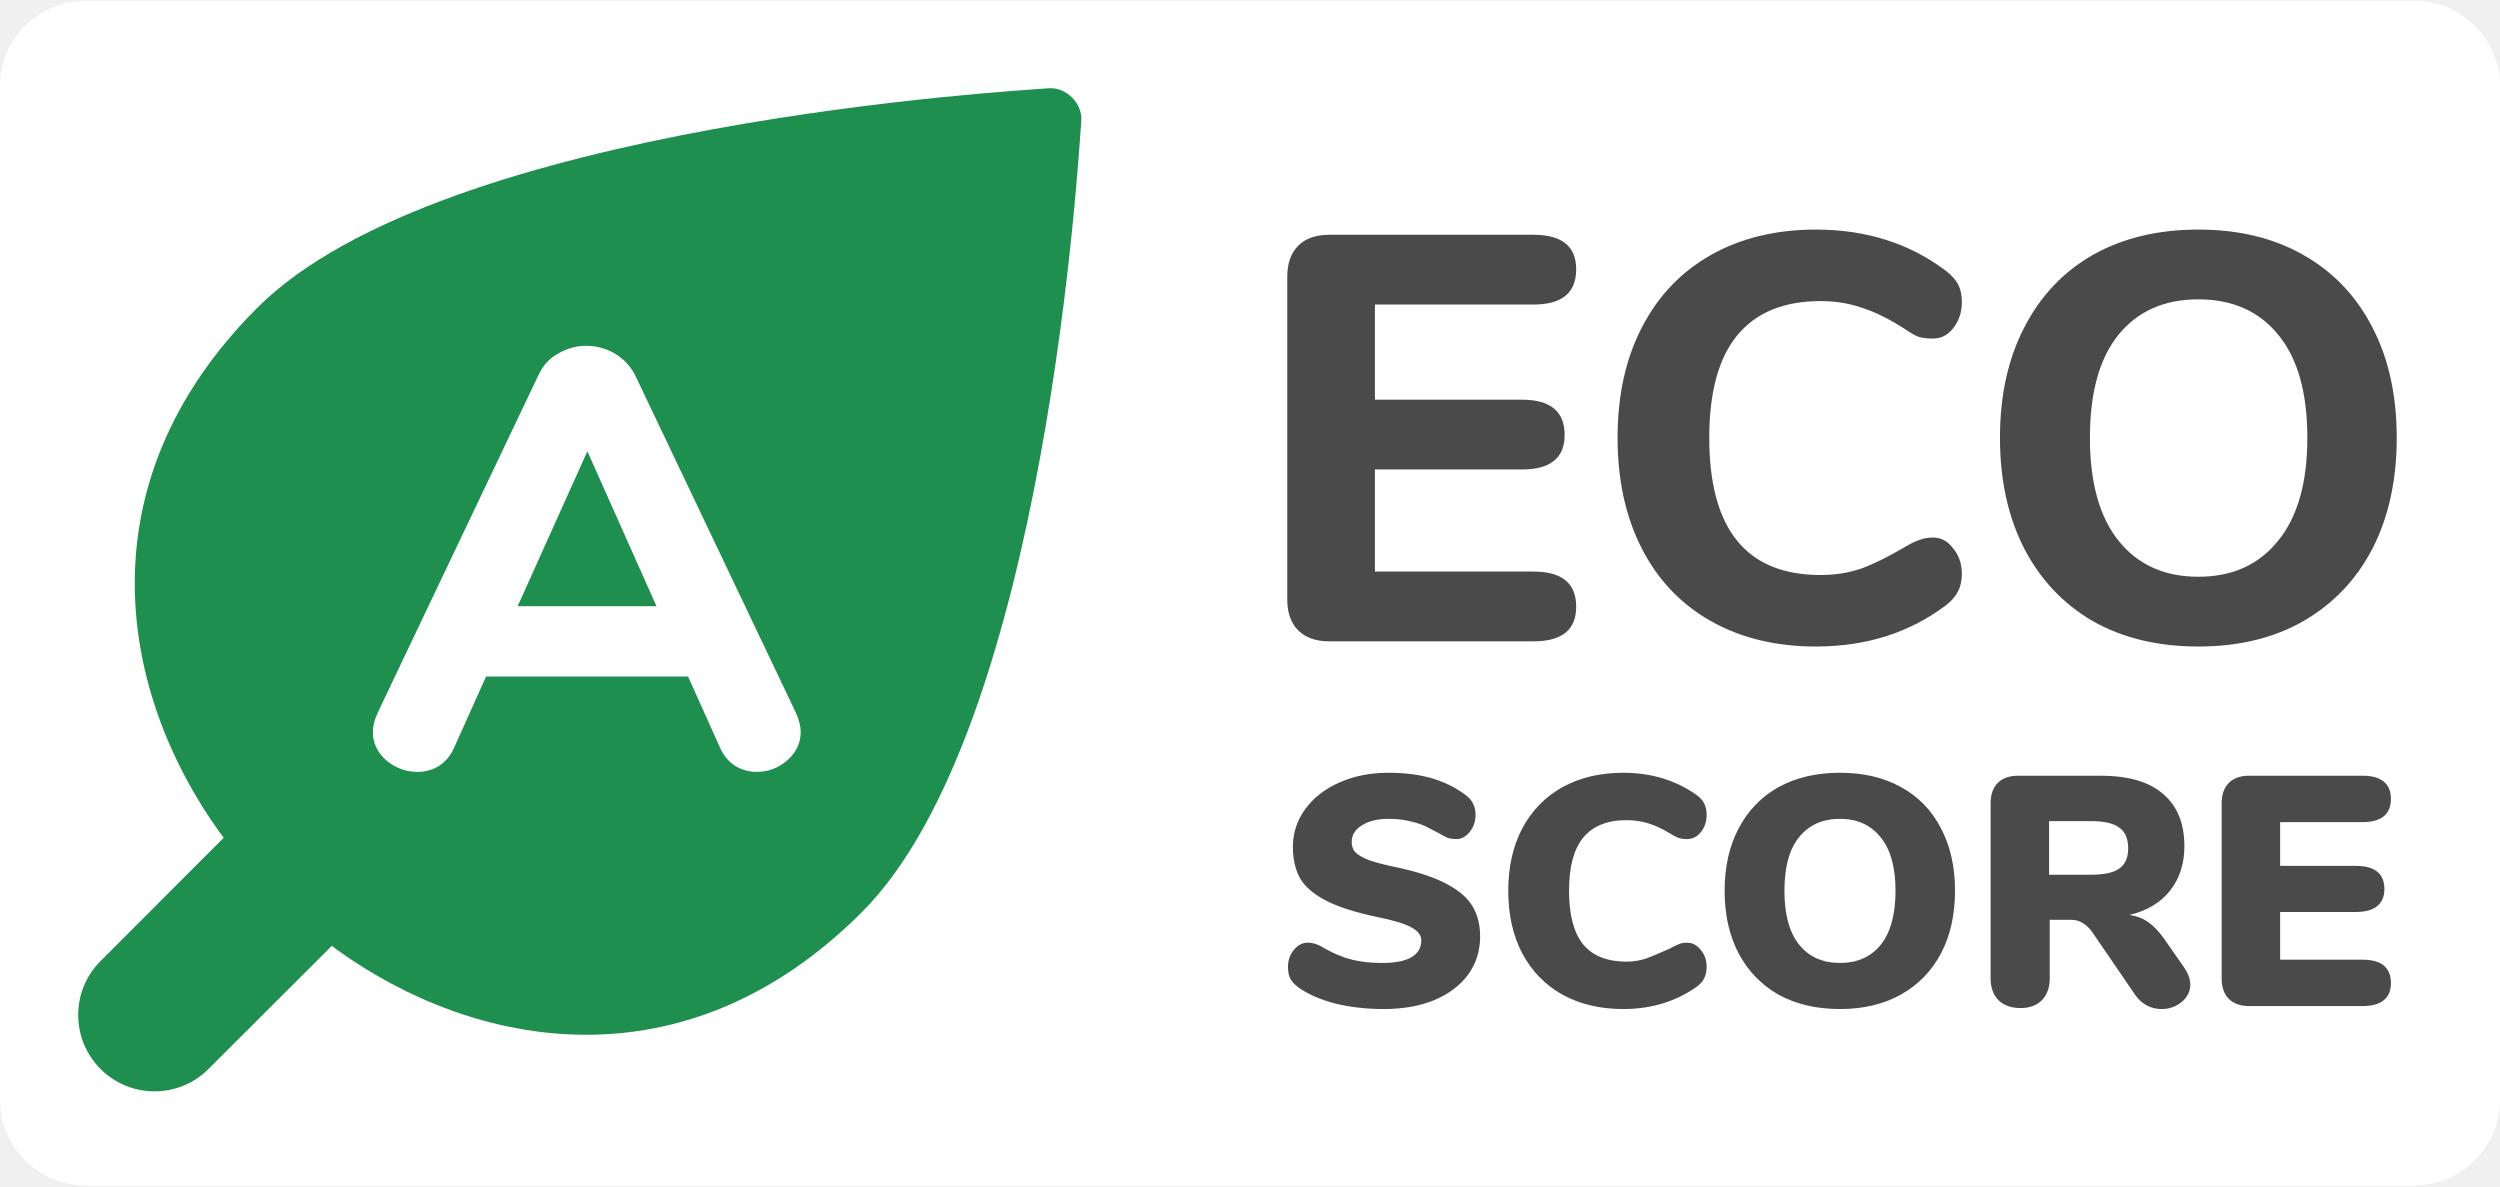
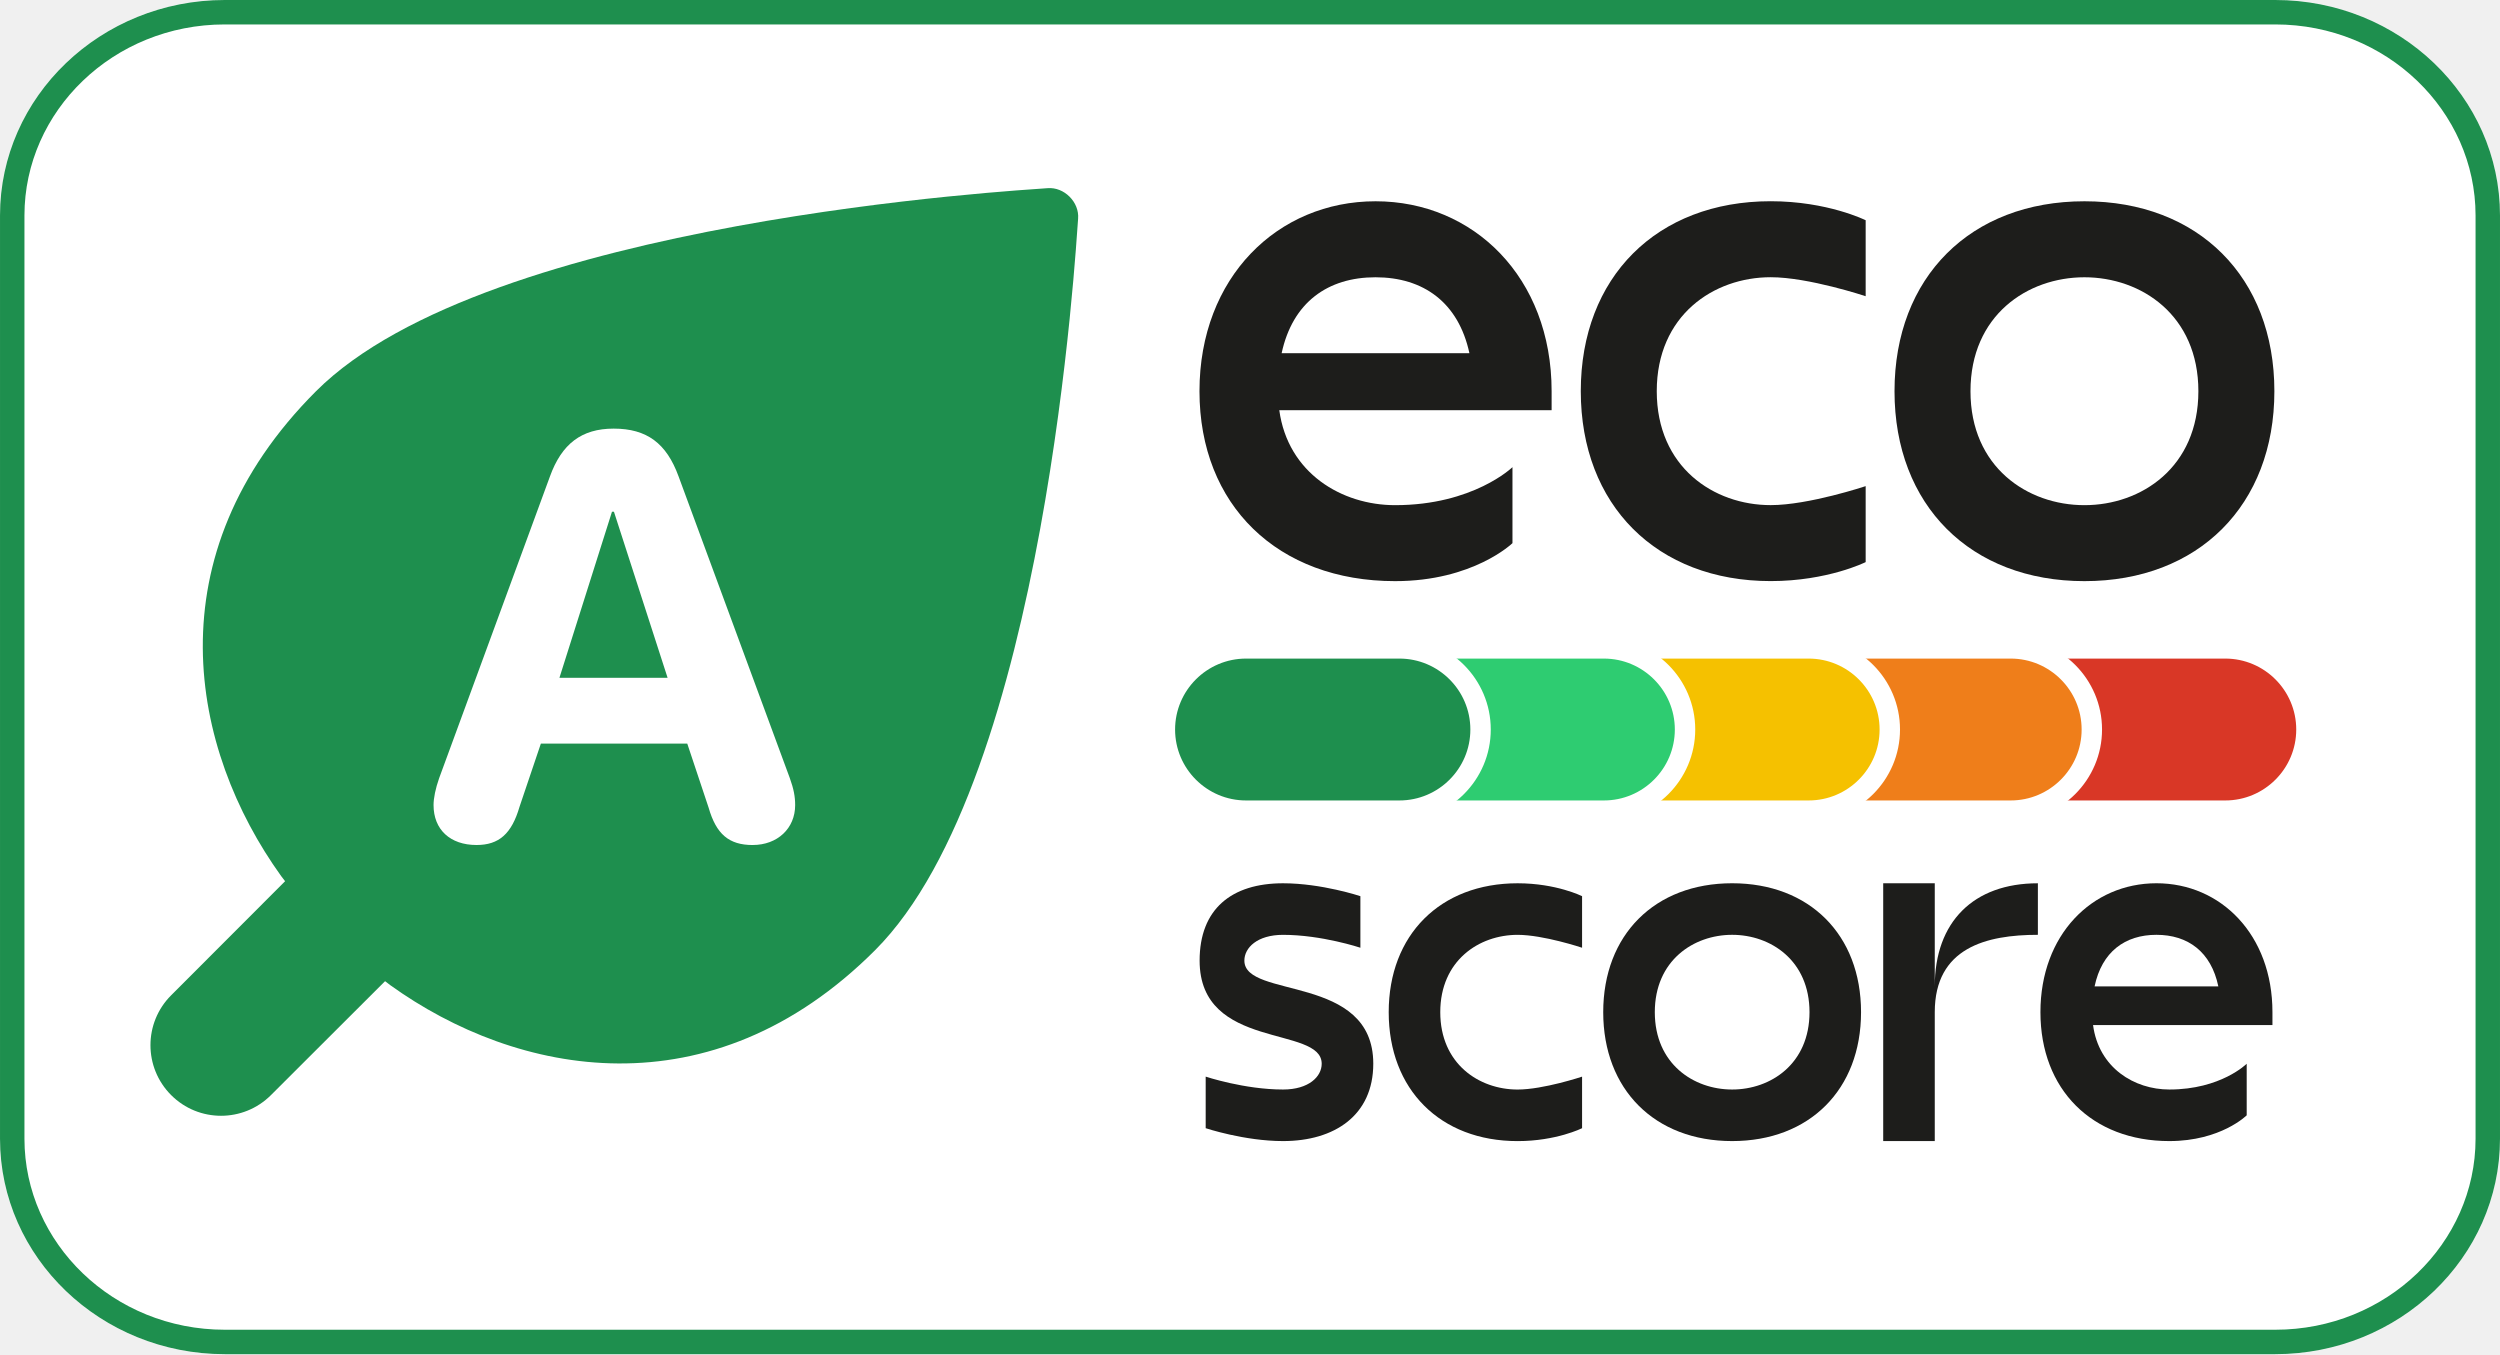
- <svg xmlns="http://www.w3.org/2000/svg" width="274" height="130" viewBox="0 0 1377.625 652.782" fill="none" version="1.1" id="svg20">
-   <rect style="fill:#ffffff;stroke-width:0.973" id="rect3193" width="1377.625" height="652.782" x="0" y="0" ry="47.219" />
-   <g clip-path="url(#clip0)" id="g10" transform="translate(-111.1875,-50.10901)">
-     <g clip-path="url(#clip1)" id="g6">
-       <path d="m 688.832,98.344 c 9.874,-0.833 19.022,8.316 18.189,18.19 -1.213,14.061 -18.725,333.622 -120.986,435.883 -98.014,98.014 -213.504,75.007 -288.915,20.795 -0.909,-0.653 -1.933,-1.439 -3.058,-2.343 l -67.981,67.886 c -16.426,16.425 -43.057,16.425 -59.482,0 -16.426,-16.426 -16.426,-43.057 0,-59.482 l 67.897,-67.97 c -0.908,-1.13 -1.698,-2.158 -2.354,-3.069 C 177.93,432.823 154.922,317.333 252.937,219.319 355.198,117.057 674.758,99.546 688.832,98.344 Z" fill="#1e8f4e" id="path2" />
-       <path d="m 549.79,442.531 c 1.751,3.94 2.627,7.443 2.627,10.508 0,6.13 -2.517,11.384 -7.553,15.762 -4.816,4.16 -10.398,6.239 -16.747,6.239 -4.159,0 -8.1,-1.094 -11.822,-3.283 -3.721,-2.409 -6.567,-5.911 -8.538,-10.509 L 490.353,422.5 h -111.32 l -17.405,38.748 c -1.97,4.598 -4.816,8.1 -8.537,10.509 -3.503,2.189 -7.444,3.283 -11.822,3.283 -6.349,0 -12.041,-2.079 -17.076,-6.239 -5.035,-4.378 -7.553,-9.632 -7.553,-15.762 0,-3.065 0.876,-6.568 2.627,-10.508 L 407.93,256.339 c 2.408,-5.254 6.02,-9.194 10.837,-11.821 4.816,-2.846 9.96,-4.269 15.433,-4.269 5.692,0 10.946,1.423 15.763,4.269 4.816,2.846 8.538,6.786 11.165,11.821 z m -153.353,-58.78 h 76.512 l -38.092,-85.379 z" fill="#ffffff" id="path4" />
+ <svg xmlns="http://www.w3.org/2000/svg" width="240" height="130" viewBox="0 0 240 130" version="1.1" id="svg2032">
+   <defs id="defs2029">
+     <clipPath clipPathUnits="userSpaceOnUse" id="clipPath1836">
+       <path d="m -576.406,-131.683 h 841.89 v 595.276 H -576.406 Z" id="path1838" style="stroke-width:1" />
+     </clipPath>
+     <clipPath clipPathUnits="userSpaceOnUse" id="clipPath1817">
+       <path d="m -480.445,-91.617 h 841.89 v 595.276 H -480.445 Z" id="path1819" style="stroke-width:1" />
+     </clipPath>
+     <clipPath clipPathUnits="userSpaceOnUse" id="clipPath1872">
+       <path d="m -488.313,-132.237 h 841.89 v 595.276 H -488.313 Z" id="path1874" style="stroke-width:1" />
+     </clipPath>
+     <clipPath clipPathUnits="userSpaceOnUse" id="clipPath1878">
+       <path d="m -519.714,-136.177 h 841.89 v 595.276 H -519.714 Z" id="path1880" style="stroke-width:1" />
+     </clipPath>
+     <clipPath clipPathUnits="userSpaceOnUse" id="clipPath1886">
+       <path d="m -521.325,-134.642 h 841.89 v 595.276 H -521.325 Z" id="path1888" style="stroke-width:1" />
+     </clipPath>
+     <clipPath clipPathUnits="userSpaceOnUse" id="clipPath1892">
+       <path d="m -532.144,-130.648 h 841.89 v 595.276 H -532.144 Z" id="path1894" style="stroke-width:1" />
+     </clipPath>
+     <clipPath clipPathUnits="userSpaceOnUse" id="clipPath1898">
+       <path d="m -500.02,-102.749 h 841.89 v 595.276 H -500.02 Z" id="path1900" style="stroke-width:1" />
+     </clipPath>
+     <clipPath clipPathUnits="userSpaceOnUse" id="clipPath1904">
+       <path d="m -522.55,-115.224 h 841.89 v 595.276 H -522.55 Z" id="path1906" style="stroke-width:1" />
+     </clipPath>
+     <clipPath clipPathUnits="userSpaceOnUse" id="clipPath1910">
+       <path d="m -561.373,-85.195 h 841.89 v 595.276 H -561.373 Z" id="path1912" style="stroke-width:1" />
+     </clipPath>
+     <clipPath clipPathUnits="userSpaceOnUse" id="clipPath1916">
+       <path d="m -562.786,-87.568 h 841.89 v 595.276 H -562.786 Z" id="path1918" style="stroke-width:1" />
+     </clipPath>
+     <clipPath clipPathUnits="userSpaceOnUse" id="clipPath1593">
+       <path d="m -503.056,-291.809 h 841.89 v 595.276 H -503.056 Z" id="path1595" style="stroke-width:1" />
+     </clipPath>
+     <clipPath clipPathUnits="userSpaceOnUse" id="clipPath1929">
+       <path d="m -503.055,-239.322 h 841.89 v 595.276 H -503.055 Z" id="path1931" style="stroke-width:1" />
+     </clipPath>
+     <clipPath clipPathUnits="userSpaceOnUse" id="clipPath1605">
+       <path d="m -427.382,-279.942 h 841.89 v 595.276 H -427.382 Z" id="path1607" style="stroke-width:1" />
+     </clipPath>
+     <clipPath clipPathUnits="userSpaceOnUse" id="clipPath1618">
+       <path d="m -458.785,-283.881 h 841.89 v 595.276 H -458.785 Z" id="path1620" style="stroke-width:1" />
+     </clipPath>
+     <clipPath clipPathUnits="userSpaceOnUse" id="clipPath1611">
+       <path d="M -460.394,-282.347 H 381.496 V 312.929 H -460.394 Z" id="path1613" style="stroke-width:1" />
+     </clipPath>
+     <clipPath clipPathUnits="userSpaceOnUse" id="clipPath1599">
+       <path d="m -471.214,-278.353 h 841.89 v 595.276 H -471.214 Z" id="path1601" style="stroke-width:1" />
+     </clipPath>
+     <clipPath clipPathUnits="userSpaceOnUse" id="clipPath1624">
+       <path d="m -441.091,-250.452 h 841.89 v 595.276 H -441.091 Z" id="path1626" style="stroke-width:1" />
+     </clipPath>
+     <clipPath clipPathUnits="userSpaceOnUse" id="clipPath1630">
+       <path d="m -461.62,-262.929 h 841.89 v 595.276 H -461.62 Z" id="path1632" style="stroke-width:1" />
+     </clipPath>
+     <clipPath clipPathUnits="userSpaceOnUse" id="clipPath1636">
+       <path d="m -478.601,-250.452 h 841.89 v 595.276 H -478.601 Z" id="path1638" style="stroke-width:1" />
+     </clipPath>
+     <clipPath clipPathUnits="userSpaceOnUse" id="clipPath1642">
+       <path d="m -420.708,-232.9 h 841.89 v 595.276 H -420.708 Z" id="path1644" style="stroke-width:1" />
+     </clipPath>
+     <clipPath clipPathUnits="userSpaceOnUse" id="clipPath1922">
+       <path d="m -422.121,-235.273 h 841.89 v 595.276 H -422.121 Z" id="path1924" style="stroke-width:1" />
+     </clipPath>
+     <clipPath clipPathUnits="userSpaceOnUse" id="clipPath1866">
+       <path d="m -625.833,-291.809 h 841.89 v 595.276 H -625.833 Z" id="path1868" style="stroke-width:1" />
+     </clipPath>
+     <clipPath clipPathUnits="userSpaceOnUse" id="clipPath1717">
+       <path d="m -625.833,-239.322 h 841.89 v 595.276 H -625.833 Z" id="path1719" style="stroke-width:1" />
+     </clipPath>
+     <clipPath clipPathUnits="userSpaceOnUse" id="clipPath1729">
+       <path d="m -542.292,-239.322 h 841.89 v 595.276 H -542.292 Z" id="path1731" style="stroke-width:1" />
+     </clipPath>
+     <clipPath clipPathUnits="userSpaceOnUse" id="clipPath1735">
+       <path d="m -586.469,-262.929 h 841.89 v 595.276 H -586.469 Z" id="path1737" style="stroke-width:1" />
+     </clipPath>
+     <clipPath clipPathUnits="userSpaceOnUse" id="clipPath1741">
+       <path d="m -601.379,-250.452 h 841.89 v 595.276 H -601.379 Z" id="path1743" style="stroke-width:1" />
+     </clipPath>
+     <clipPath clipPathUnits="userSpaceOnUse" id="clipPath1747">
+       <path d="m -550.161,-279.942 h 841.89 v 595.276 H -550.161 Z" id="path1749" style="stroke-width:1" />
+     </clipPath>
+     <clipPath clipPathUnits="userSpaceOnUse" id="clipPath1759">
+       <path d="m -581.562,-283.881 h 841.89 v 595.276 H -581.562 Z" id="path1761" style="stroke-width:1" />
+     </clipPath>
+     <clipPath clipPathUnits="userSpaceOnUse" id="clipPath1765">
+       <path d="M -583.172,-282.347 H 258.718 V 312.929 H -583.172 Z" id="path1767" style="stroke-width:1" />
+     </clipPath>
+     <clipPath clipPathUnits="userSpaceOnUse" id="clipPath1773">
+       <path d="m -593.991,-278.353 h 841.89 v 595.276 H -593.991 Z" id="path1775" style="stroke-width:1" />
+     </clipPath>
+     <clipPath clipPathUnits="userSpaceOnUse" id="clipPath1779">
+       <path d="m -563.464,-232.9 h 841.89 v 595.276 H -563.464 Z" id="path1781" style="stroke-width:1" />
+     </clipPath>
+     <clipPath clipPathUnits="userSpaceOnUse" id="clipPath1785">
+       <path d="m -564.877,-235.273 h 841.89 v 595.276 H -564.877 Z" id="path1787" style="stroke-width:1" />
+     </clipPath>
+     <clipPath clipPathUnits="userSpaceOnUse" id="clipPath1792">
+       <path d="m -503.055,-216.392 h 841.89 v 595.276 H -503.055 Z" id="path1794" style="stroke-width:1" />
+     </clipPath>
+     <clipPath clipPathUnits="userSpaceOnUse" id="clipPath1753">
+       <path d="m -503.055,-163.905 h 841.89 v 595.276 H -503.055 Z" id="path1755" style="stroke-width:1" />
+     </clipPath>
+     <clipPath clipPathUnits="userSpaceOnUse" id="clipPath1723">
+       <path d="m -419.514,-163.905 h 841.89 v 595.276 H -419.514 Z" id="path1725" style="stroke-width:1" />
+     </clipPath>
+     <clipPath clipPathUnits="userSpaceOnUse" id="clipPath1798">
+       <path d="M -427.382,-204.525 H 414.508 V 390.751 H -427.382 Z" id="path1800" style="stroke-width:1" />
+     </clipPath>
+     <clipPath clipPathUnits="userSpaceOnUse" id="clipPath1804">
+       <path d="m -458.784,-208.465 h 841.89 v 595.276 H -458.784 Z" id="path1806" style="stroke-width:1" />
+     </clipPath>
+     <clipPath clipPathUnits="userSpaceOnUse" id="clipPath1810">
+       <path d="m -460.394,-206.93 h 841.89 v 595.276 H -460.394 Z" id="path1812" style="stroke-width:1" />
+     </clipPath>
+     <clipPath clipPathUnits="userSpaceOnUse" id="clipPath1823">
+       <path d="m -471.213,-202.936 h 841.89 v 595.276 H -471.213 Z" id="path1825" style="stroke-width:1" />
+     </clipPath>
+     <clipPath clipPathUnits="userSpaceOnUse" id="clipPath1830">
+       <path d="m -437.456,-175.036 h 841.89 v 595.276 H -437.456 Z" id="path1832" style="stroke-width:1" />
+     </clipPath>
+     <clipPath clipPathUnits="userSpaceOnUse" id="clipPath1848">
+       <path d="m -480.209,-175.036 h 841.89 v 595.276 H -480.209 Z" id="path1850" style="stroke-width:1" />
+     </clipPath>
+     <clipPath clipPathUnits="userSpaceOnUse" id="clipPath1842">
+       <path d="m -460.551,-157.483 h 841.89 v 595.276 H -460.551 Z" id="path1844" style="stroke-width:1" />
+     </clipPath>
+     <clipPath clipPathUnits="userSpaceOnUse" id="clipPath1854">
+       <path d="m -461.964,-159.856 h 841.89 v 595.276 H -461.964 Z" id="path1856" style="stroke-width:1" />
+     </clipPath>
+     <clipPath clipPathUnits="userSpaceOnUse" id="clipPath1860">
+       <path d="m -452.876,-180.763 h 841.89 v 595.276 H -452.876 Z" id="path1862" style="stroke-width:1" />
+     </clipPath>
+     <clipPath clipPathUnits="userSpaceOnUse" id="clipPath1648">
+       <path d="m -625.835,-216.392 h 841.89 v 595.276 H -625.835 Z" id="path1650" style="stroke-width:1" />
+     </clipPath>
+     <clipPath clipPathUnits="userSpaceOnUse" id="clipPath1655">
+       <path d="m -625.833,-163.905 h 841.89 v 595.276 H -625.833 Z" id="path1657" style="stroke-width:1" />
+     </clipPath>
+     <clipPath clipPathUnits="userSpaceOnUse" id="clipPath1661">
+       <path d="m -542.292,-163.905 h 841.89 v 595.276 H -542.292 Z" id="path1663" style="stroke-width:1" />
+     </clipPath>
+     <clipPath clipPathUnits="userSpaceOnUse" id="clipPath1673">
+       <path d="M -550.161,-204.525 H 291.729 V 390.751 H -550.161 Z" id="path1675" style="stroke-width:1" />
+     </clipPath>
+     <clipPath clipPathUnits="userSpaceOnUse" id="clipPath1667">
+       <path d="m -581.562,-208.465 h 841.89 v 595.276 H -581.562 Z" id="path1669" style="stroke-width:1" />
+     </clipPath>
+     <clipPath clipPathUnits="userSpaceOnUse" id="clipPath1687">
+       <path d="m -583.173,-206.93 h 841.89 v 595.276 H -583.173 Z" id="path1689" style="stroke-width:1" />
+     </clipPath>
+     <clipPath clipPathUnits="userSpaceOnUse" id="clipPath1680">
+       <path d="m -593.993,-202.935 h 841.89 v 595.276 H -593.993 Z" id="path1682" style="stroke-width:1" />
+     </clipPath>
+     <clipPath clipPathUnits="userSpaceOnUse" id="clipPath1693">
+       <path d="m -561.868,-175.036 h 841.89 v 595.276 H -561.868 Z" id="path1695" style="stroke-width:1" />
+     </clipPath>
+     <clipPath clipPathUnits="userSpaceOnUse" id="clipPath1699">
+       <path d="m -582.388,-187.512 h 841.89 v 595.276 H -582.388 Z" id="path1701" style="stroke-width:1" />
+     </clipPath>
+     <clipPath clipPathUnits="userSpaceOnUse" id="clipPath1705">
+       <path d="m -603.221,-157.483 h 841.89 v 595.276 H -603.221 Z" id="path1707" style="stroke-width:1" />
+     </clipPath>
+     <clipPath clipPathUnits="userSpaceOnUse" id="clipPath1711">
+       <path d="m -604.633,-159.856 h 841.89 v 595.276 H -604.633 Z" id="path1713" style="stroke-width:1" />
+     </clipPath>
+     <clipPath clipPathUnits="userSpaceOnUse" id="clipPath1836-3">
+       <path d="m -576.406,-131.683 h 841.89 v 595.276 H -576.406 Z" id="path1838-6" style="stroke-width:1" />
+     </clipPath>
+     <clipPath clipPathUnits="userSpaceOnUse" id="clipPath1817-7">
+       <path d="m -480.445,-91.617 h 841.89 v 595.276 H -480.445 Z" id="path1819-5" style="stroke-width:1" />
+     </clipPath>
+     <clipPath clipPathUnits="userSpaceOnUse" id="clipPath1872-3">
+       <path d="m -488.313,-132.237 h 841.89 v 595.276 H -488.313 Z" id="path1874-5" style="stroke-width:1" />
+     </clipPath>
+     <clipPath clipPathUnits="userSpaceOnUse" id="clipPath1878-6">
+       <path d="m -519.714,-136.177 h 841.89 v 595.276 H -519.714 Z" id="path1880-2" style="stroke-width:1" />
+     </clipPath>
+     <clipPath clipPathUnits="userSpaceOnUse" id="clipPath1886-9">
+       <path d="m -521.325,-134.642 h 841.89 v 595.276 H -521.325 Z" id="path1888-1" style="stroke-width:1" />
+     </clipPath>
+     <clipPath clipPathUnits="userSpaceOnUse" id="clipPath1892-2">
+       <path d="m -532.144,-130.648 h 841.89 v 595.276 H -532.144 Z" id="path1894-7" style="stroke-width:1" />
+     </clipPath>
+     <clipPath clipPathUnits="userSpaceOnUse" id="clipPath1898-0">
+       <path d="m -500.02,-102.749 h 841.89 v 595.276 H -500.02 Z" id="path1900-9" style="stroke-width:1" />
+     </clipPath>
+     <clipPath clipPathUnits="userSpaceOnUse" id="clipPath1904-3">
+       <path d="m -522.55,-115.224 h 841.89 v 595.276 H -522.55 Z" id="path1906-6" style="stroke-width:1" />
+     </clipPath>
+     <clipPath clipPathUnits="userSpaceOnUse" id="clipPath1910-0">
+       <path d="m -561.373,-85.195 h 841.89 v 595.276 H -561.373 Z" id="path1912-6" style="stroke-width:1" />
+     </clipPath>
+     <clipPath clipPathUnits="userSpaceOnUse" id="clipPath1916-2">
+       <path d="m -562.786,-87.568 h 841.89 v 595.276 H -562.786 Z" id="path1918-6" style="stroke-width:1" />
+     </clipPath>
+     <clipPath clipPathUnits="userSpaceOnUse" id="clipPath2322">
+       <path d="m -537.029,-102.748 h 841.89 v 595.276 H -537.029 Z" id="path2324" style="stroke-width:1" />
+     </clipPath>
+     <clipPath clipPathUnits="userSpaceOnUse" id="clipPath2310">
+       <path d="m -479.578,-329.849 h 841.89 v 595.276 H -479.578 Z" id="path2312" style="stroke-width:1" />
+     </clipPath>
+     <clipPath clipPathUnits="userSpaceOnUse" id="clipPath2316">
+       <path d="m -479.578,-331.758 h 841.89 v 595.276 H -479.578 Z" id="path2318" style="stroke-width:1" />
+     </clipPath>
+     <clipPath clipPathUnits="userSpaceOnUse" id="clipPath2328">
+       <path d="m -487.594,-375.361 h 841.89 v 595.276 H -487.594 Z" id="path2330" style="stroke-width:1" />
+     </clipPath>
+     <clipPath clipPathUnits="userSpaceOnUse" id="clipPath2341">
+       <path d="m -519.581,-379.175 h 841.89 v 595.276 H -519.581 Z" id="path2343" style="stroke-width:1" />
+     </clipPath>
+     <clipPath clipPathUnits="userSpaceOnUse" id="clipPath2334">
+       <path d="m -521.221,-377.69 h 841.89 v 595.276 H -521.221 Z" id="path2336" style="stroke-width:1" />
+     </clipPath>
+     <clipPath clipPathUnits="userSpaceOnUse" id="clipPath2368">
+       <path d="m -532.242,-373.822 h 841.89 v 595.276 H -532.242 Z" id="path2370" style="stroke-width:1" />
+     </clipPath>
+     <clipPath clipPathUnits="userSpaceOnUse" id="clipPath2347">
+       <path d="m -564.678,-336.041 h 841.89 v 595.276 H -564.678 Z" id="path2349" style="stroke-width:1" />
+     </clipPath>
+     <clipPath clipPathUnits="userSpaceOnUse" id="clipPath2353">
+       <path d="m -479.578,-336.041 h 841.89 v 595.276 H -479.578 Z" id="path2355" style="stroke-width:1" />
+     </clipPath>
+     <clipPath clipPathUnits="userSpaceOnUse" id="clipPath2361">
+       <path d="m -515.48,-351.719 h 841.89 v 595.276 H -515.48 Z" id="path2363" style="stroke-width:1" />
+     </clipPath>
+     <clipPath clipPathUnits="userSpaceOnUse" id="clipPath1593-1">
+       <path d="m -503.056,-291.809 h 841.89 v 595.276 H -503.056 Z" id="path1595-8" style="stroke-width:1" />
+     </clipPath>
+     <clipPath clipPathUnits="userSpaceOnUse" id="clipPath1929-7">
+       <path d="m -503.055,-239.322 h 841.89 v 595.276 H -503.055 Z" id="path1931-9" style="stroke-width:1" />
+     </clipPath>
+     <clipPath clipPathUnits="userSpaceOnUse" id="clipPath1605-2">
+       <path d="m -427.382,-279.942 h 841.89 v 595.276 H -427.382 Z" id="path1607-0" style="stroke-width:1" />
+     </clipPath>
+     <clipPath clipPathUnits="userSpaceOnUse" id="clipPath1618-2">
+       <path d="m -458.785,-283.881 h 841.89 v 595.276 H -458.785 Z" id="path1620-3" style="stroke-width:1" />
+     </clipPath>
+     <clipPath clipPathUnits="userSpaceOnUse" id="clipPath1611-7">
+       <path d="M -460.394,-282.347 H 381.496 V 312.929 H -460.394 Z" id="path1613-5" style="stroke-width:1" />
+     </clipPath>
+     <clipPath clipPathUnits="userSpaceOnUse" id="clipPath1599-9">
+       <path d="m -471.214,-278.353 h 841.89 v 595.276 H -471.214 Z" id="path1601-2" style="stroke-width:1" />
+     </clipPath>
+     <clipPath clipPathUnits="userSpaceOnUse" id="clipPath1624-2">
+       <path d="m -441.091,-250.452 h 841.89 v 595.276 H -441.091 Z" id="path1626-8" style="stroke-width:1" />
+     </clipPath>
+     <clipPath clipPathUnits="userSpaceOnUse" id="clipPath1630-9">
+       <path d="m -461.62,-262.929 h 841.89 v 595.276 H -461.62 Z" id="path1632-7" style="stroke-width:1" />
+     </clipPath>
+     <clipPath clipPathUnits="userSpaceOnUse" id="clipPath1636-3">
+       <path d="m -478.601,-250.452 h 841.89 v 595.276 H -478.601 Z" id="path1638-6" style="stroke-width:1" />
+     </clipPath>
+     <clipPath clipPathUnits="userSpaceOnUse" id="clipPath1642-1">
+       <path d="m -420.708,-232.9 h 841.89 v 595.276 H -420.708 Z" id="path1644-2" style="stroke-width:1" />
+     </clipPath>
+     <clipPath clipPathUnits="userSpaceOnUse" id="clipPath1922-9">
+       <path d="m -422.121,-235.273 h 841.89 v 595.276 H -422.121 Z" id="path1924-3" style="stroke-width:1" />
+     </clipPath>
+     <clipPath clipPathUnits="userSpaceOnUse" id="clipPath2310-1">
+       <path d="m -479.578,-329.849 h 841.89 v 595.276 H -479.578 Z" id="path2312-9" style="stroke-width:1" />
+     </clipPath>
+     <clipPath clipPathUnits="userSpaceOnUse" id="clipPath2316-4">
+       <path d="m -479.578,-331.758 h 841.89 v 595.276 H -479.578 Z" id="path2318-7" style="stroke-width:1" />
+     </clipPath>
+     <clipPath clipPathUnits="userSpaceOnUse" id="clipPath2328-8">
+       <path d="m -487.594,-375.361 h 841.89 v 595.276 H -487.594 Z" id="path2330-4" style="stroke-width:1" />
+     </clipPath>
+     <clipPath clipPathUnits="userSpaceOnUse" id="clipPath2341-5">
+       <path d="m -519.581,-379.175 h 841.89 v 595.276 H -519.581 Z" id="path2343-0" style="stroke-width:1" />
+     </clipPath>
+     <clipPath clipPathUnits="userSpaceOnUse" id="clipPath2334-3">
+       <path d="m -521.221,-377.69 h 841.89 v 595.276 H -521.221 Z" id="path2336-6" style="stroke-width:1" />
+     </clipPath>
+     <clipPath clipPathUnits="userSpaceOnUse" id="clipPath2368-1">
+       <path d="m -532.242,-373.822 h 841.89 v 595.276 H -532.242 Z" id="path2370-0" style="stroke-width:1" />
+     </clipPath>
+     <clipPath clipPathUnits="userSpaceOnUse" id="clipPath2347-6">
+       <path d="m -564.678,-336.041 h 841.89 v 595.276 H -564.678 Z" id="path2349-3" style="stroke-width:1" />
+     </clipPath>
+     <clipPath clipPathUnits="userSpaceOnUse" id="clipPath2353-2">
+       <path d="m -479.578,-336.041 h 841.89 v 595.276 H -479.578 Z" id="path2355-0" style="stroke-width:1" />
+     </clipPath>
+     <clipPath clipPathUnits="userSpaceOnUse" id="clipPath2361-6">
+       <path d="m -515.48,-351.719 h 841.89 v 595.276 H -515.48 Z" id="path2363-1" style="stroke-width:1" />
+     </clipPath>
+   </defs>
+   <g id="layer1">
+     <g id="g2493" transform="matrix(2.206756,0,0,-2.206756,-1169.297,643.9515)">
+       <path d="m 529.871,242.271 c 0,-5.169 4.387,-9.372 9.777,-9.372 h 89.203 c 5.391,0 9.776,4.205 9.776,9.372 v 40.166 c 0,5.168 -4.386,9.372 -9.776,9.372 h -89.204 c -5.391,0 -9.776,-4.205 -9.776,-9.372 z" fill="#ffffff" id="path13397" style="stroke-width:1.636" />
+       <path fill-rule="evenodd" clip-rule="evenodd" d="m 530.935,242.271 c 0,-4.539 3.868,-8.309 8.714,-8.309 l 89.203,0 c 4.846,0 8.713,3.77 8.713,8.309 v 40.166 c 0,4.539 -3.867,8.309 -8.713,8.309 l -89.204,0 c -4.846,0 -8.713,-3.77 -8.713,-8.309 z m 8.714,-9.372 c -5.391,0 -9.777,4.204 -9.777,9.372 v 40.166 c 0,5.167 4.386,9.372 9.776,9.372 l 89.204,0 c 5.391,0 9.776,-4.204 9.776,-9.372 v -40.166 c 0,-5.168 -4.386,-9.372 -9.776,-9.372 z" fill="#1e8f4e" id="path13399" style="stroke-width:1.636" />
+       <path d="M 597.37,273.964 H 585.524 c 0.374,-2.743 2.723,-4.131 5.038,-4.131 3.404,0 5.106,1.653 5.106,1.653 v -3.305 c 0,0 -1.702,-1.653 -5.106,-1.653 -5.106,0 -8.51,3.305 -8.51,8.263 0,4.957 3.404,8.262 7.66,8.262 4.255,0 7.659,-3.304 7.659,-8.262 v -0.827 z m -11.744,2.479 h 8.169 c -0.477,2.214 -2.008,3.304 -4.085,3.304 -2.076,0 -3.608,-1.091 -4.084,-3.304 z" fill="#1d1d1b" id="path13401" style="stroke-width:1.636" />
+       <path d="m 611.033,282.227 v -3.304 c 0,0 -2.479,0.826 -4.131,0.826 -2.479,0 -4.957,-1.653 -4.957,-4.957 0,-3.305 2.479,-4.957 4.957,-4.957 1.653,0 4.131,0.826 4.131,0.826 v -3.305 c 0,0 -1.653,-0.826 -4.131,-0.826 -4.957,0 -8.262,3.305 -8.262,8.263 0,4.957 3.305,8.262 8.262,8.262 2.478,-9e-4 4.131,-0.827 4.131,-0.827 z" fill="#1d1d1b" id="path13403" style="stroke-width:1.636" />
+       <path d="m 628.813,274.79 c 0,-4.957 -3.305,-8.262 -8.262,-8.262 -4.957,0 -8.263,3.304 -8.263,8.262 0,4.957 3.305,8.263 8.263,8.263 4.957,0 8.262,-3.305 8.262,-8.263 z m -13.22,0 c 0,-3.304 2.479,-4.957 4.957,-4.957 2.479,0 4.957,1.653 4.957,4.957 0,3.305 -2.479,4.957 -4.957,4.957 -2.478,0 -4.957,-1.652 -4.957,-4.957 z" fill="#1d1d1b" id="path13405" style="stroke-width:1.636" />
+       <path d="m 585.687,242.169 c -1.683,0 -3.365,0.561 -3.365,0.561 v 2.243 c 0,0 1.683,-0.561 3.365,-0.561 1.121,0 1.682,0.561 1.682,1.121 0,1.683 -5.311,0.561 -5.311,4.486 0,2.243 1.386,3.365 3.629,3.365 1.683,0 3.365,-0.561 3.365,-0.561 v -2.243 c 0,0 -1.683,0.561 -3.365,0.561 -1.121,0 -1.682,-0.561 -1.682,-1.121 0,-1.683 5.608,-0.561 5.608,-4.486 -9.8e-4,-2.244 -1.683,-3.365 -3.926,-3.365 z" fill="#1d1d1b" id="path13407" style="stroke-width:1.636" />
+       <path d="m 598.696,252.823 v -2.243 c 0,0 -1.682,0.561 -2.804,0.561 -1.682,0 -3.365,-1.121 -3.365,-3.365 0,-2.243 1.683,-3.365 3.365,-3.365 1.121,0 2.804,0.561 2.804,0.561 v -2.243 c 0,0 -1.121,-0.561 -2.804,-0.561 -3.365,0 -5.608,2.243 -5.608,5.608 0,3.365 2.243,5.608 5.608,5.608 1.683,0 2.804,-0.561 2.804,-0.561 z" fill="#1d1d1b" id="path13409" style="stroke-width:1.636" />
+       <path d="m 610.832,247.777 c 0,-3.365 -2.243,-5.608 -5.608,-5.608 -3.365,0 -5.608,2.243 -5.608,5.608 0,3.365 2.243,5.608 5.608,5.608 3.365,0 5.608,-2.243 5.608,-5.608 z m -8.972,0 c 0,-2.243 1.682,-3.365 3.365,-3.365 1.683,0 3.365,1.121 3.365,3.365 0,2.243 -1.682,3.365 -3.365,3.365 -1.683,0 -3.365,-1.122 -3.365,-3.365 z" fill="#1d1d1b" id="path13411" style="stroke-width:1.636" />
+       <path d="m 618.525,253.385 v -2.243 c -2.243,0 -4.486,-0.561 -4.486,-3.365 v -5.608 h -2.243 v 11.215 h 2.243 v -4.486 c 7.9e-4,2.804 1.682,4.486 4.486,4.486 z" fill="#1d1d1b" id="path13413" style="stroke-width:1.636" />
+       <path d="m 628.731,247.216 h -7.806 c 0.247,-1.862 1.794,-2.804 3.319,-2.804 2.243,0 3.365,1.121 3.365,1.121 v -2.243 c 0,0 -1.121,-1.121 -3.365,-1.121 -3.365,0 -5.608,2.243 -5.608,5.608 0,3.365 2.243,5.608 5.047,5.608 2.804,0 5.046,-2.243 5.046,-5.608 v -0.561 z m -7.739,1.683 h 5.383 c -0.313,1.503 -1.323,2.243 -2.691,2.243 -1.369,8.3e-4 -2.378,-0.74 -2.692,-2.243 z" fill="#1d1d1b" id="path13415" style="stroke-width:1.636" />
+       <path d="m 630.207,260.074 c 0,1.949 -1.581,3.53 -3.531,3.53 h -10.176 c -1.95,0 -3.531,-1.581 -3.531,-3.53 0,-1.95 1.581,-3.531 3.531,-3.531 h 10.176 c 1.951,9.7e-4 3.531,1.581 3.531,3.531 z" fill="#d93726" id="path13417" style="stroke-width:1.636" />
+       <path d="m 630.652,260.073 c 0,-2.191 -1.783,-3.974 -3.974,-3.974 h -10.176 c -2.192,0 -3.975,1.783 -3.975,3.974 0,2.192 1.783,3.974 3.975,3.974 h 10.176 c 2.191,0 3.974,-1.783 3.974,-3.974 z m -3.974,-3.086 c 1.702,0 3.086,1.385 3.086,3.086 0,1.702 -1.385,3.086 -3.086,3.086 h -10.176 c -1.702,0 -3.086,-1.385 -3.086,-3.086 0,-1.701 1.385,-3.086 3.086,-3.086 z" fill="#ffffff" id="path13419" style="stroke-width:1.636" />
+       <path d="m 620.872,260.074 c 0,1.949 -1.581,3.53 -3.531,3.53 h -9.767 c -1.949,0 -3.531,-1.581 -3.531,-3.53 0,-1.95 1.581,-3.531 3.531,-3.531 h 9.767 c 1.95,9.7e-4 3.531,1.581 3.531,3.531 z" fill="#ef7e1a" id="path13421" style="stroke-width:1.636" />
+       <path d="m 621.316,260.073 c 0,-2.191 -1.783,-3.974 -3.974,-3.974 h -9.749 c -2.191,0 -3.974,1.783 -3.974,3.974 0,2.192 1.783,3.974 3.974,3.974 h 9.749 c 2.191,0 3.974,-1.783 3.974,-3.974 z m -3.974,-3.086 c 1.702,0 3.086,1.385 3.086,3.086 0,1.702 -1.385,3.086 -3.086,3.086 h -9.749 c -1.702,0 -3.086,-1.385 -3.086,-3.086 0,-1.702 1.385,-3.086 3.086,-3.086 z" fill="#ffffff" id="path13423" style="stroke-width:1.636" />
+       <path d="m 612.083,260.074 c 0,1.949 -1.581,3.53 -3.531,3.53 h -9.867 c -1.95,0 -3.531,-1.581 -3.531,-3.53 0,-1.95 1.581,-3.531 3.531,-3.531 h 9.867 c 1.95,9.7e-4 3.531,1.581 3.531,3.531 z" fill="#f5c100" id="path13425" style="stroke-width:1.636" />
+       <path d="m 612.527,260.073 c 0,-2.191 -1.783,-3.974 -3.974,-3.974 h -9.867 c -2.191,0 -3.974,1.783 -3.974,3.974 0,2.192 1.783,3.974 3.974,3.974 h 9.867 c 2.191,0 3.974,-1.783 3.974,-3.974 z m -3.974,-3.086 c 1.702,0 3.086,1.385 3.086,3.086 0,1.702 -1.385,3.086 -3.086,3.086 h -9.867 c -1.702,0 -3.086,-1.385 -3.086,-3.086 0,-1.702 1.385,-3.086 3.086,-3.086 z" fill="#ffffff" id="path13427" style="stroke-width:1.636" />
+       <path d="m 603.175,260.074 c 0,1.949 -1.581,3.53 -3.531,3.53 h -9.867 c -1.95,0 -3.531,-1.581 -3.531,-3.53 0,-1.95 1.581,-3.531 3.531,-3.531 h 9.867 c 1.95,9.7e-4 3.531,1.581 3.531,3.531 z" fill="#2ecc71" id="path13429" style="stroke-width:1.636" />
+       <path d="m 603.619,260.073 c 0,-2.191 -1.783,-3.974 -3.974,-3.974 h -9.867 c -2.192,0 -3.974,1.783 -3.974,3.974 0,2.192 1.783,3.974 3.974,3.974 h 9.867 c 2.191,0 3.974,-1.783 3.974,-3.974 z m -3.974,-3.086 c 1.702,0 3.086,1.385 3.086,3.086 0,1.702 -1.385,3.086 -3.086,3.086 h -9.867 c -1.702,0 -3.086,-1.385 -3.086,-3.086 0,-1.702 1.385,-3.086 3.086,-3.086 z" fill="#ffffff" id="path13431" style="stroke-width:1.636" />
+       <path d="m 594.28,260.074 c 0,1.949 -1.581,3.53 -3.531,3.53 h -6.673 c -1.95,0 -3.531,-1.581 -3.531,-3.53 0,-1.95 1.581,-3.531 3.531,-3.531 h 6.673 c 1.95,9.7e-4 3.531,1.581 3.531,3.531 z" fill="#1e8f4e" id="path13433" style="stroke-width:1.636" />
+       <path d="m 594.724,260.073 c 0,-2.191 -1.783,-3.974 -3.974,-3.974 h -6.673 c -2.192,0 -3.974,1.783 -3.974,3.974 0,2.192 1.783,3.974 3.974,3.974 h 6.673 c 2.192,0 3.974,-1.783 3.974,-3.974 z m -3.974,-3.086 c 1.702,0 3.086,1.385 3.086,3.086 0,1.702 -1.385,3.086 -3.086,3.086 h -6.673 c -1.702,0 -3.086,-1.385 -3.086,-3.086 0,-1.702 1.385,-3.086 3.086,-3.086 z" fill="#ffffff" id="path13435" style="stroke-width:1.636" />
+       <path d="m 575.444,283.623 c 0.721,0.06 1.389,-0.607 1.328,-1.328 -0.089,-1.027 -1.367,-24.356 -8.833,-31.823 -7.155,-7.155 -15.587,-5.476 -21.093,-1.518 -0.066,0.048 -0.141,0.105 -0.223,0.171 l -4.964,-4.956 c -1.2,-1.199 -3.144,-1.199 -4.342,0 -1.2,1.2 -1.2,3.144 0,4.342 l 4.957,4.963 c -0.066,0.083 -0.124,0.158 -0.172,0.224 -3.957,5.505 -5.637,13.937 1.518,21.093 7.466,7.466 30.796,8.745 31.824,8.832 z" fill="#1e8f4e" id="path13437" style="stroke-width:1.636" />
+       <path d="m 562.617,255.049 c 1.076,0 1.846,0.721 1.846,1.736 0,0.367 -0.061,0.697 -0.232,1.173 l -4.84,13.127 c -0.526,1.442 -1.381,2.078 -2.824,2.078 -1.393,0 -2.261,-0.66 -2.775,-2.09 l -4.816,-13.115 c -0.159,-0.452 -0.244,-0.868 -0.244,-1.173 0,-1.063 0.721,-1.736 1.87,-1.736 0.978,0 1.528,0.489 1.87,1.662 l 0.929,2.75 h 6.368 l 0.929,-2.787 c 0.33,-1.149 0.88,-1.626 1.919,-1.626 z m -3.703,7.273 h -4.706 l 2.286,7.224 h 0.086 z" fill="#ffffff" id="path13439" style="stroke-width:1.636" />
    </g>
-     <path d="m 843.728,403.098 c -7.415,0 -13.135,-2.012 -17.16,-6.038 -4.026,-4.025 -6.038,-9.745 -6.038,-17.16 V 202.257 c 0,-7.415 2.012,-13.135 6.038,-17.16 4.025,-4.026 9.745,-6.038 17.16,-6.038 h 112.497 c 15.677,0 23.516,6.355 23.516,19.067 0,12.923 -7.839,19.385 -23.516,19.385 h -87.392 v 52.435 h 81.036 c 15.677,0 23.516,6.461 23.516,19.385 0,12.711 -7.839,19.067 -23.516,19.067 h -81.036 v 56.248 h 87.392 c 15.677,0 23.516,6.462 23.516,19.385 0,12.712 -7.839,19.067 -23.516,19.067 z m 268.142,2.86 c -22.04,0 -41.31,-4.66 -57.84,-13.982 -16.52,-9.322 -29.24,-22.669 -38.13,-40.041 -8.9,-17.373 -13.35,-37.711 -13.35,-61.015 0,-23.305 4.45,-43.537 13.35,-60.698 8.89,-17.372 21.61,-30.719 38.13,-40.041 16.53,-9.322 35.8,-13.982 57.84,-13.982 27.75,0 51.69,7.626 71.82,22.88 3.18,2.542 5.4,5.085 6.67,7.627 1.27,2.542 1.91,5.72 1.91,9.534 0,5.508 -1.59,10.275 -4.77,14.3 -2.96,3.814 -6.67,5.72 -11.12,5.72 -2.97,0 -5.62,-0.318 -7.95,-0.953 -2.11,-0.848 -4.55,-2.225 -7.3,-4.131 -8.48,-5.509 -16.32,-9.428 -23.52,-11.758 -7.2,-2.543 -14.94,-3.814 -23.2,-3.814 -20.34,0 -35.7,6.356 -46.08,19.067 -10.17,12.5 -15.25,31.249 -15.25,56.249 0,50.422 20.44,75.633 61.33,75.633 7.84,0 15.25,-1.165 22.25,-3.496 6.99,-2.542 15.14,-6.567 24.47,-12.076 3.17,-1.906 5.82,-3.178 7.94,-3.813 2.12,-0.848 4.55,-1.271 7.31,-1.271 4.45,0 8.16,2.012 11.12,6.038 3.18,3.813 4.77,8.474 4.77,13.982 0,3.814 -0.74,7.098 -2.23,9.852 -1.27,2.542 -3.39,4.978 -6.35,7.309 -20.13,15.254 -44.07,22.88 -71.82,22.88 z m 210.72,0 c -22.25,0 -41.63,-4.66 -58.16,-13.982 -16.31,-9.534 -28.92,-22.881 -37.81,-40.041 -8.9,-17.373 -13.35,-37.711 -13.35,-61.015 0,-23.305 4.45,-43.537 13.35,-60.698 8.89,-17.372 21.5,-30.719 37.81,-40.041 16.53,-9.322 35.91,-13.982 58.16,-13.982 22.24,0 41.52,4.66 57.84,13.982 16.52,9.322 29.23,22.669 38.13,40.041 8.9,17.161 13.35,37.393 13.35,60.698 0,23.304 -4.45,43.642 -13.35,61.015 -8.9,17.16 -21.61,30.507 -38.13,40.041 -16.32,9.322 -35.6,13.982 -57.84,13.982 z m 0,-38.452 c 18.64,0 33.26,-6.567 43.85,-19.703 10.81,-13.135 16.21,-32.096 16.21,-56.883 0,-24.788 -5.3,-43.643 -15.89,-56.566 -10.59,-13.136 -25.32,-19.703 -44.17,-19.703 -18.86,0 -33.58,6.567 -44.17,19.703 -10.39,12.923 -15.58,31.778 -15.58,56.566 0,24.787 5.3,43.748 15.89,56.883 10.6,13.136 25.21,19.703 43.86,19.703 z M 873.689,605.719 c -9.604,0 -18.548,-1.02 -26.832,-3.061 -8.164,-2.161 -14.887,-5.102 -20.169,-8.824 -2.041,-1.561 -3.541,-3.182 -4.502,-4.862 -0.84,-1.681 -1.26,-3.842 -1.26,-6.483 0,-3.602 1.08,-6.723 3.241,-9.364 2.161,-2.641 4.682,-3.962 7.563,-3.962 1.561,0 3.062,0.24 4.502,0.72 1.441,0.481 3.242,1.381 5.403,2.702 4.922,2.761 9.784,4.742 14.586,5.942 4.922,1.201 10.445,1.801 16.567,1.801 7.084,0 12.426,-1.021 16.028,-3.061 3.721,-2.161 5.582,-5.283 5.582,-9.365 0,-2.761 -1.741,-5.102 -5.222,-7.023 -3.362,-2.041 -9.845,-4.021 -19.449,-5.942 -11.885,-2.521 -21.189,-5.523 -27.912,-9.004 -6.723,-3.482 -11.465,-7.564 -14.226,-12.246 -2.642,-4.802 -3.962,-10.564 -3.962,-17.287 0,-7.684 2.281,-14.647 6.843,-20.889 4.562,-6.243 10.805,-11.105 18.728,-14.587 8.044,-3.601 17.048,-5.402 27.012,-5.402 8.764,0 16.567,0.96 23.41,2.881 6.843,1.921 13.086,4.922 18.729,9.004 2.16,1.561 3.661,3.241 4.501,5.042 0.961,1.681 1.441,3.782 1.441,6.303 0,3.602 -1.08,6.723 -3.241,9.364 -2.041,2.641 -4.502,3.962 -7.384,3.962 -1.56,0 -3.001,-0.18 -4.321,-0.54 -1.321,-0.481 -3.182,-1.441 -5.583,-2.882 -0.6,-0.36 -2.341,-1.26 -5.222,-2.701 -2.761,-1.56 -6.063,-2.761 -9.905,-3.601 -3.721,-0.961 -7.803,-1.441 -12.245,-1.441 -6.123,0 -11.045,1.201 -14.766,3.602 -3.722,2.281 -5.583,5.342 -5.583,9.184 0,2.281 0.66,4.141 1.981,5.582 1.321,1.441 3.782,2.881 7.383,4.322 3.602,1.321 8.944,2.701 16.027,4.142 11.525,2.521 20.589,5.582 27.192,9.184 6.603,3.481 11.285,7.563 14.046,12.245 2.762,4.682 4.142,10.205 4.142,16.568 0,7.923 -2.221,14.946 -6.663,21.069 -4.442,6.002 -10.684,10.684 -18.728,14.046 -7.923,3.241 -17.167,4.862 -27.732,4.862 z m 132.011,0 c -12.727,0 -23.892,-2.641 -33.497,-7.923 -9.484,-5.283 -16.867,-12.846 -22.149,-22.69 -5.163,-9.845 -7.744,-21.37 -7.744,-34.576 0,-13.085 2.581,-24.55 7.744,-34.395 5.282,-9.844 12.665,-17.407 22.149,-22.69 9.605,-5.282 20.77,-7.923 33.497,-7.923 15.24,0 28.63,4.022 40.16,12.065 2.04,1.441 3.48,3.001 4.32,4.682 0.96,1.681 1.44,3.842 1.44,6.483 0,3.722 -1.08,6.903 -3.24,9.544 -2.04,2.521 -4.57,3.782 -7.57,3.782 -1.8,0 -3.42,-0.24 -4.86,-0.72 -1.44,-0.601 -3.12,-1.501 -5.04,-2.702 -4.2,-2.521 -8.16,-4.322 -11.89,-5.402 -3.72,-1.08 -7.56,-1.621 -11.52,-1.621 -10.686,0 -18.669,3.242 -23.952,9.725 -5.162,6.362 -7.743,16.087 -7.743,29.172 0,13.206 2.581,23.051 7.743,29.533 5.283,6.363 13.266,9.545 23.952,9.545 3.6,0 7.08,-0.541 10.44,-1.621 3.37,-1.201 7.69,-3.001 12.97,-5.402 2.52,-1.321 4.38,-2.221 5.58,-2.702 1.2,-0.48 2.64,-0.72 4.32,-0.72 3,0 5.53,1.321 7.57,3.962 2.16,2.521 3.24,5.642 3.24,9.364 0,2.521 -0.48,4.682 -1.44,6.483 -0.84,1.68 -2.28,3.241 -4.32,4.682 -11.53,8.043 -24.92,12.065 -40.16,12.065 z m 119.41,0 c -12.97,0 -24.25,-2.641 -33.85,-7.923 -9.49,-5.403 -16.81,-12.966 -21.97,-22.69 -5.17,-9.845 -7.75,-21.37 -7.75,-34.576 0,-13.205 2.58,-24.67 7.75,-34.395 5.16,-9.844 12.48,-17.407 21.97,-22.69 9.6,-5.282 20.88,-7.923 33.85,-7.923 12.97,0 24.19,2.641 33.68,7.923 9.6,5.283 16.92,12.846 21.96,22.69 5.17,9.725 7.75,21.19 7.75,34.395 0,13.206 -2.58,24.731 -7.75,34.576 -5.16,9.724 -12.54,17.287 -22.14,22.69 -9.49,5.282 -20.65,7.923 -33.5,7.923 z m 0,-25.391 c 9.6,0 17.11,-3.362 22.51,-10.085 5.4,-6.843 8.1,-16.747 8.1,-29.713 0,-12.965 -2.76,-22.81 -8.28,-29.533 -5.4,-6.723 -12.85,-10.084 -22.33,-10.084 -9.6,0 -17.11,3.361 -22.51,10.084 -5.4,6.603 -8.1,16.448 -8.1,29.533 0,13.086 2.7,22.991 8.1,29.713 5.4,6.723 12.91,10.085 22.51,10.085 z m 189.79,2.701 c 2.16,3.242 3.24,6.303 3.24,9.184 0,3.842 -1.62,7.083 -4.87,9.724 -3.12,2.522 -6.78,3.782 -10.98,3.782 -2.88,0 -5.58,-0.66 -8.1,-1.981 -2.52,-1.32 -4.69,-3.301 -6.49,-5.942 l -23.41,-34.215 c -1.68,-2.401 -3.48,-4.142 -5.4,-5.223 -1.8,-1.2 -3.96,-1.801 -6.48,-1.801 h -11.71 v 32.235 c 0,5.042 -1.44,9.064 -4.32,12.065 -2.88,2.881 -6.84,4.322 -11.88,4.322 -5.05,0 -9.07,-1.441 -12.07,-4.322 -2.88,-3.001 -4.32,-7.023 -4.32,-12.065 v -96.343 c 0,-4.922 1.32,-8.704 3.96,-11.345 2.64,-2.641 6.42,-3.961 11.35,-3.961 h 45.2 c 15.36,0 26.89,3.361 34.57,10.084 7.8,6.603 11.71,16.207 11.71,28.813 0,9.604 -2.65,17.767 -7.93,24.49 -5.28,6.603 -12.72,11.045 -22.33,13.326 3.96,0.601 7.39,1.921 10.27,3.962 3,2.041 5.94,5.102 8.82,9.184 z m -51.51,-51.322 c 7.33,0 12.55,-1.141 15.67,-3.422 3.24,-2.281 4.86,-6.003 4.86,-11.165 0,-5.282 -1.62,-9.064 -4.86,-11.345 -3.12,-2.401 -8.34,-3.601 -15.67,-3.601 h -23.05 v 29.533 z m 87.35,72.391 c -4.93,0 -8.71,-1.32 -11.35,-3.961 -2.64,-2.642 -3.96,-6.423 -3.96,-11.345 v -96.343 c 0,-4.922 1.32,-8.704 3.96,-11.345 2.64,-2.641 6.42,-3.961 11.35,-3.961 h 62.3 c 5.17,0 9.07,1.08 11.71,3.241 2.64,2.161 3.96,5.282 3.96,9.364 0,8.644 -5.22,12.966 -15.67,12.966 h -45.38 v 24.13 h 41.78 c 10.45,0 15.67,4.262 15.67,12.786 0,4.082 -1.32,7.203 -3.96,9.364 -2.64,2.161 -6.54,3.242 -11.71,3.242 h -41.78 v 26.291 h 45.38 c 10.45,0 15.67,4.322 15.67,12.966 0,4.082 -1.32,7.203 -3.96,9.364 -2.64,2.161 -6.54,3.241 -11.71,3.241 z" fill="#4a4a4a" id="path8" />
  </g>
-   <defs id="defs18">
-     <clipPath id="clip0">
-       <rect width="1599.53" height="752.096" fill="#ffffff" transform="translate(0.0517578,0.42627)" id="rect12" x="0" y="0" />
-     </clipPath>
-     <clipPath id="clip1">
-       <rect width="572.016" height="572.016" fill="#ffffff" transform="translate(148.353,85.1694)" id="rect15" x="0" y="0" />
-     </clipPath>
-   </defs>
</svg>
